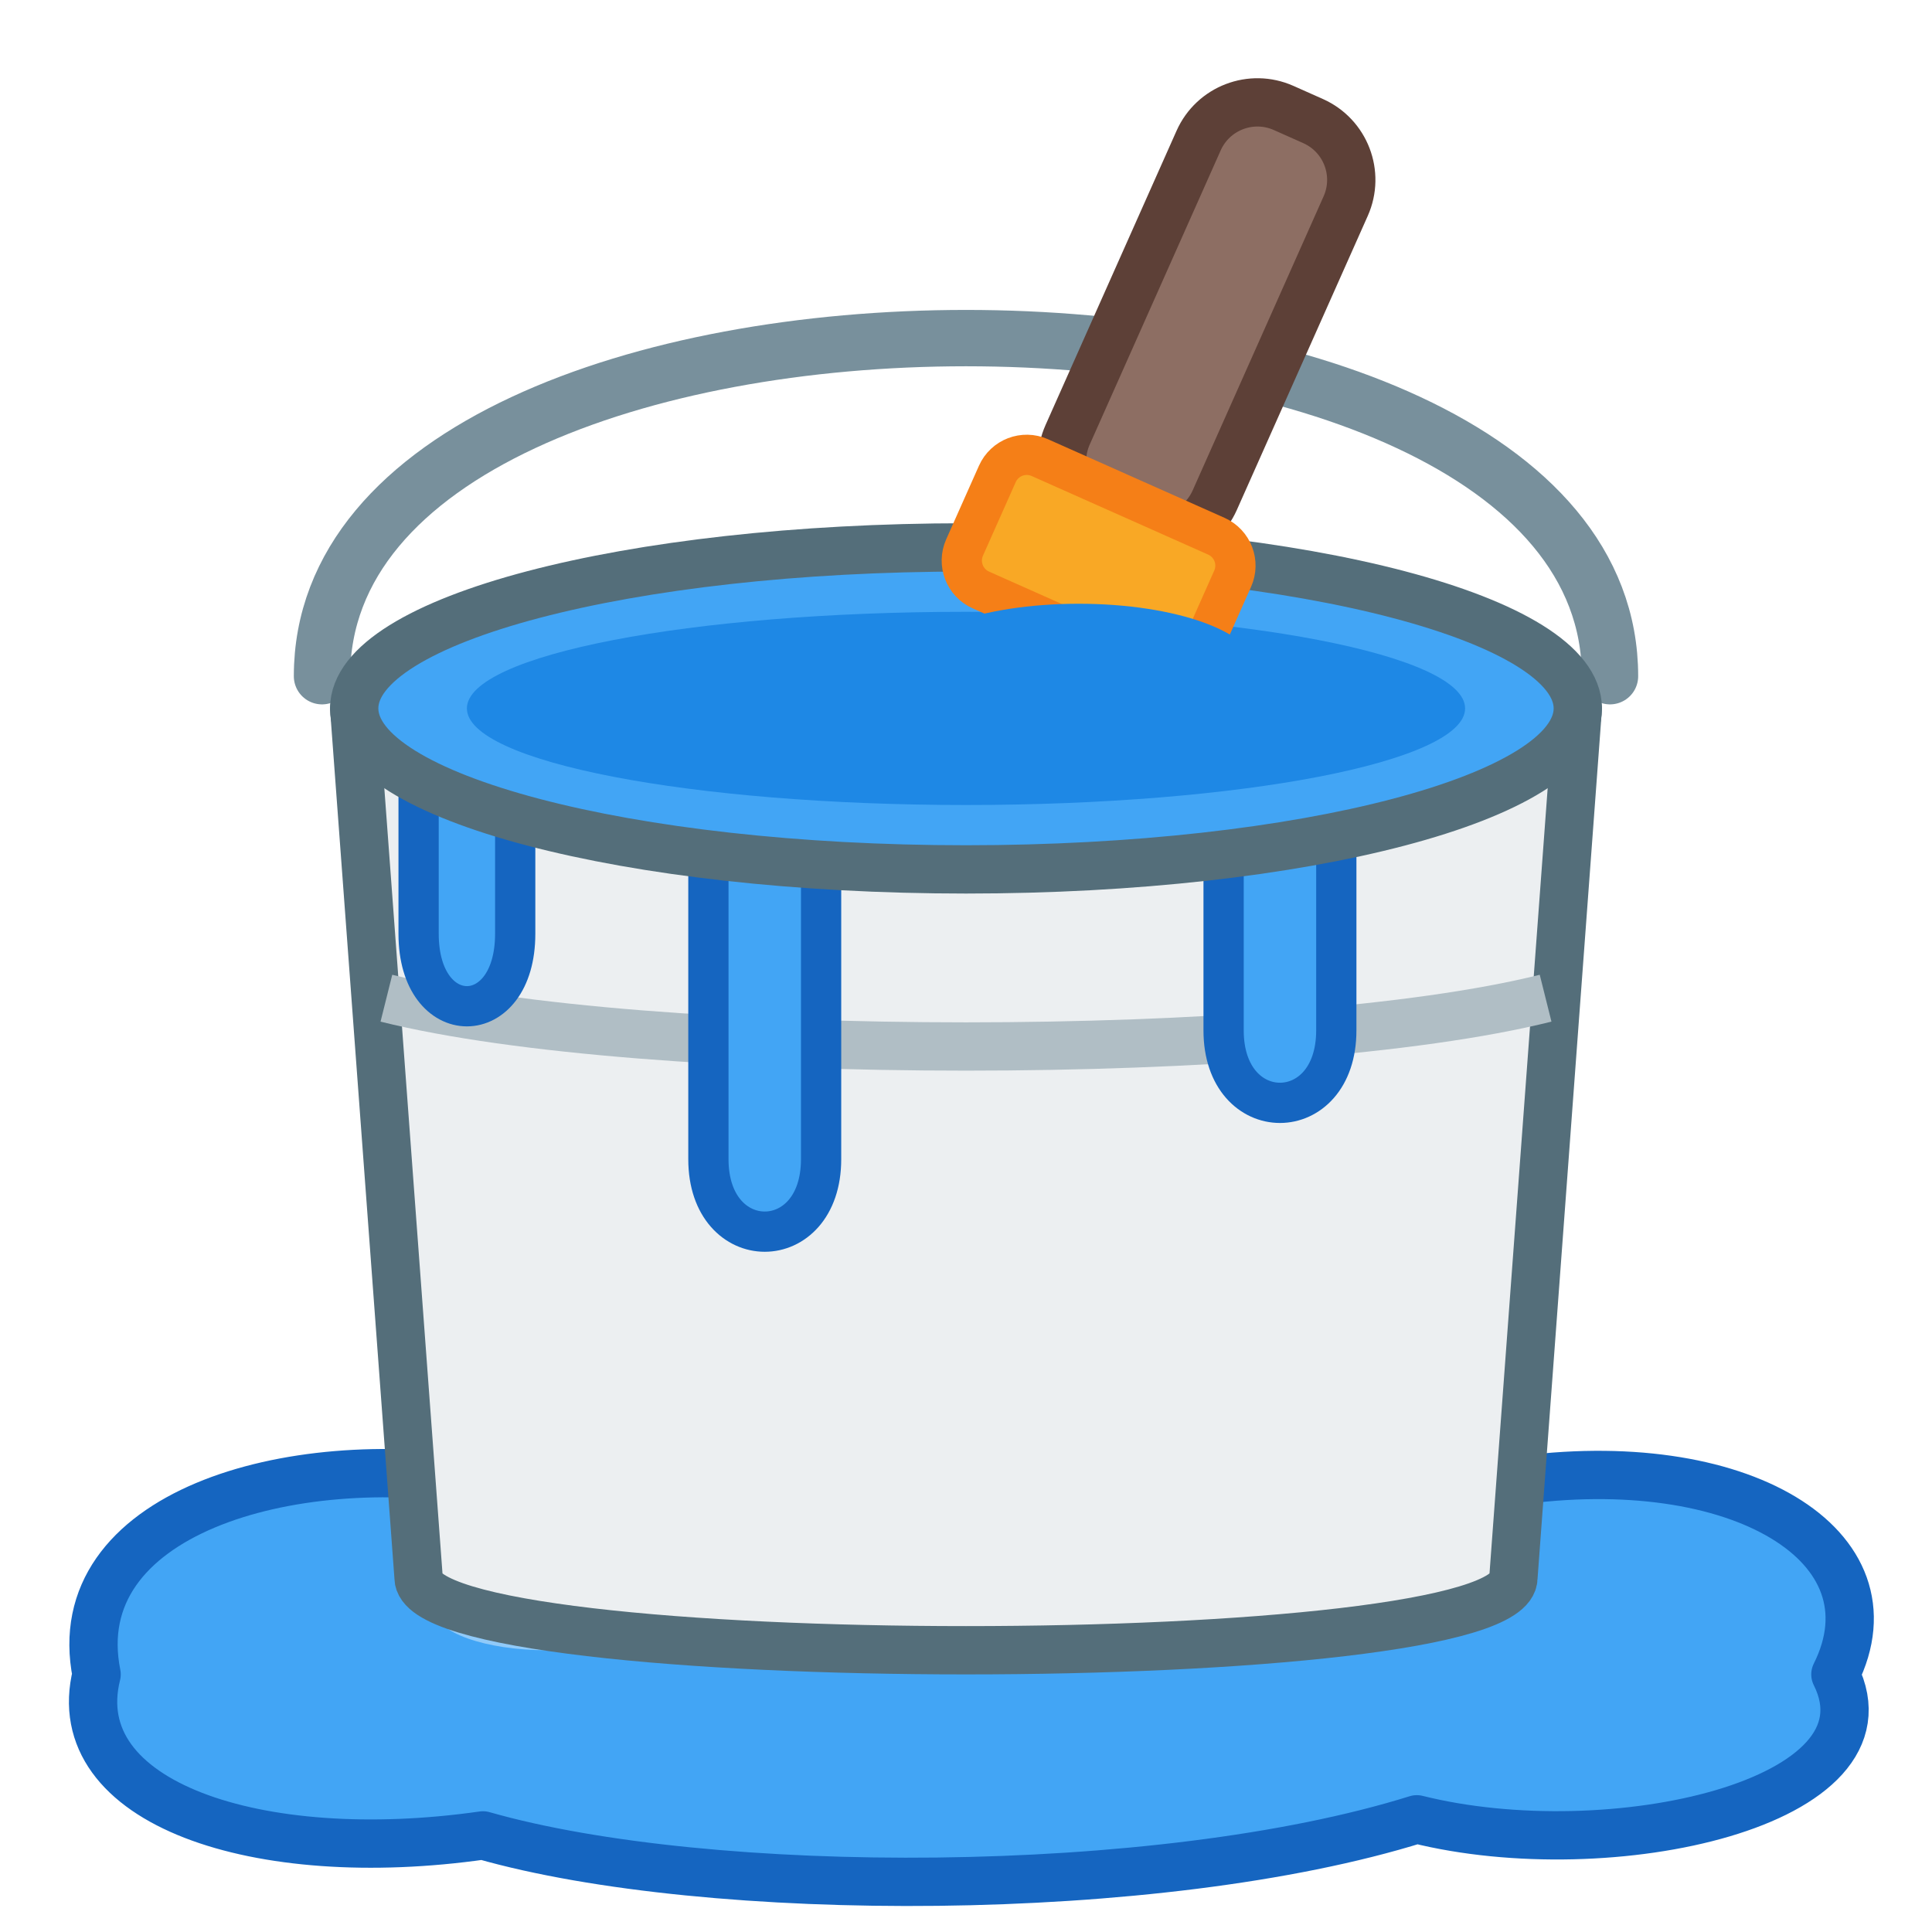
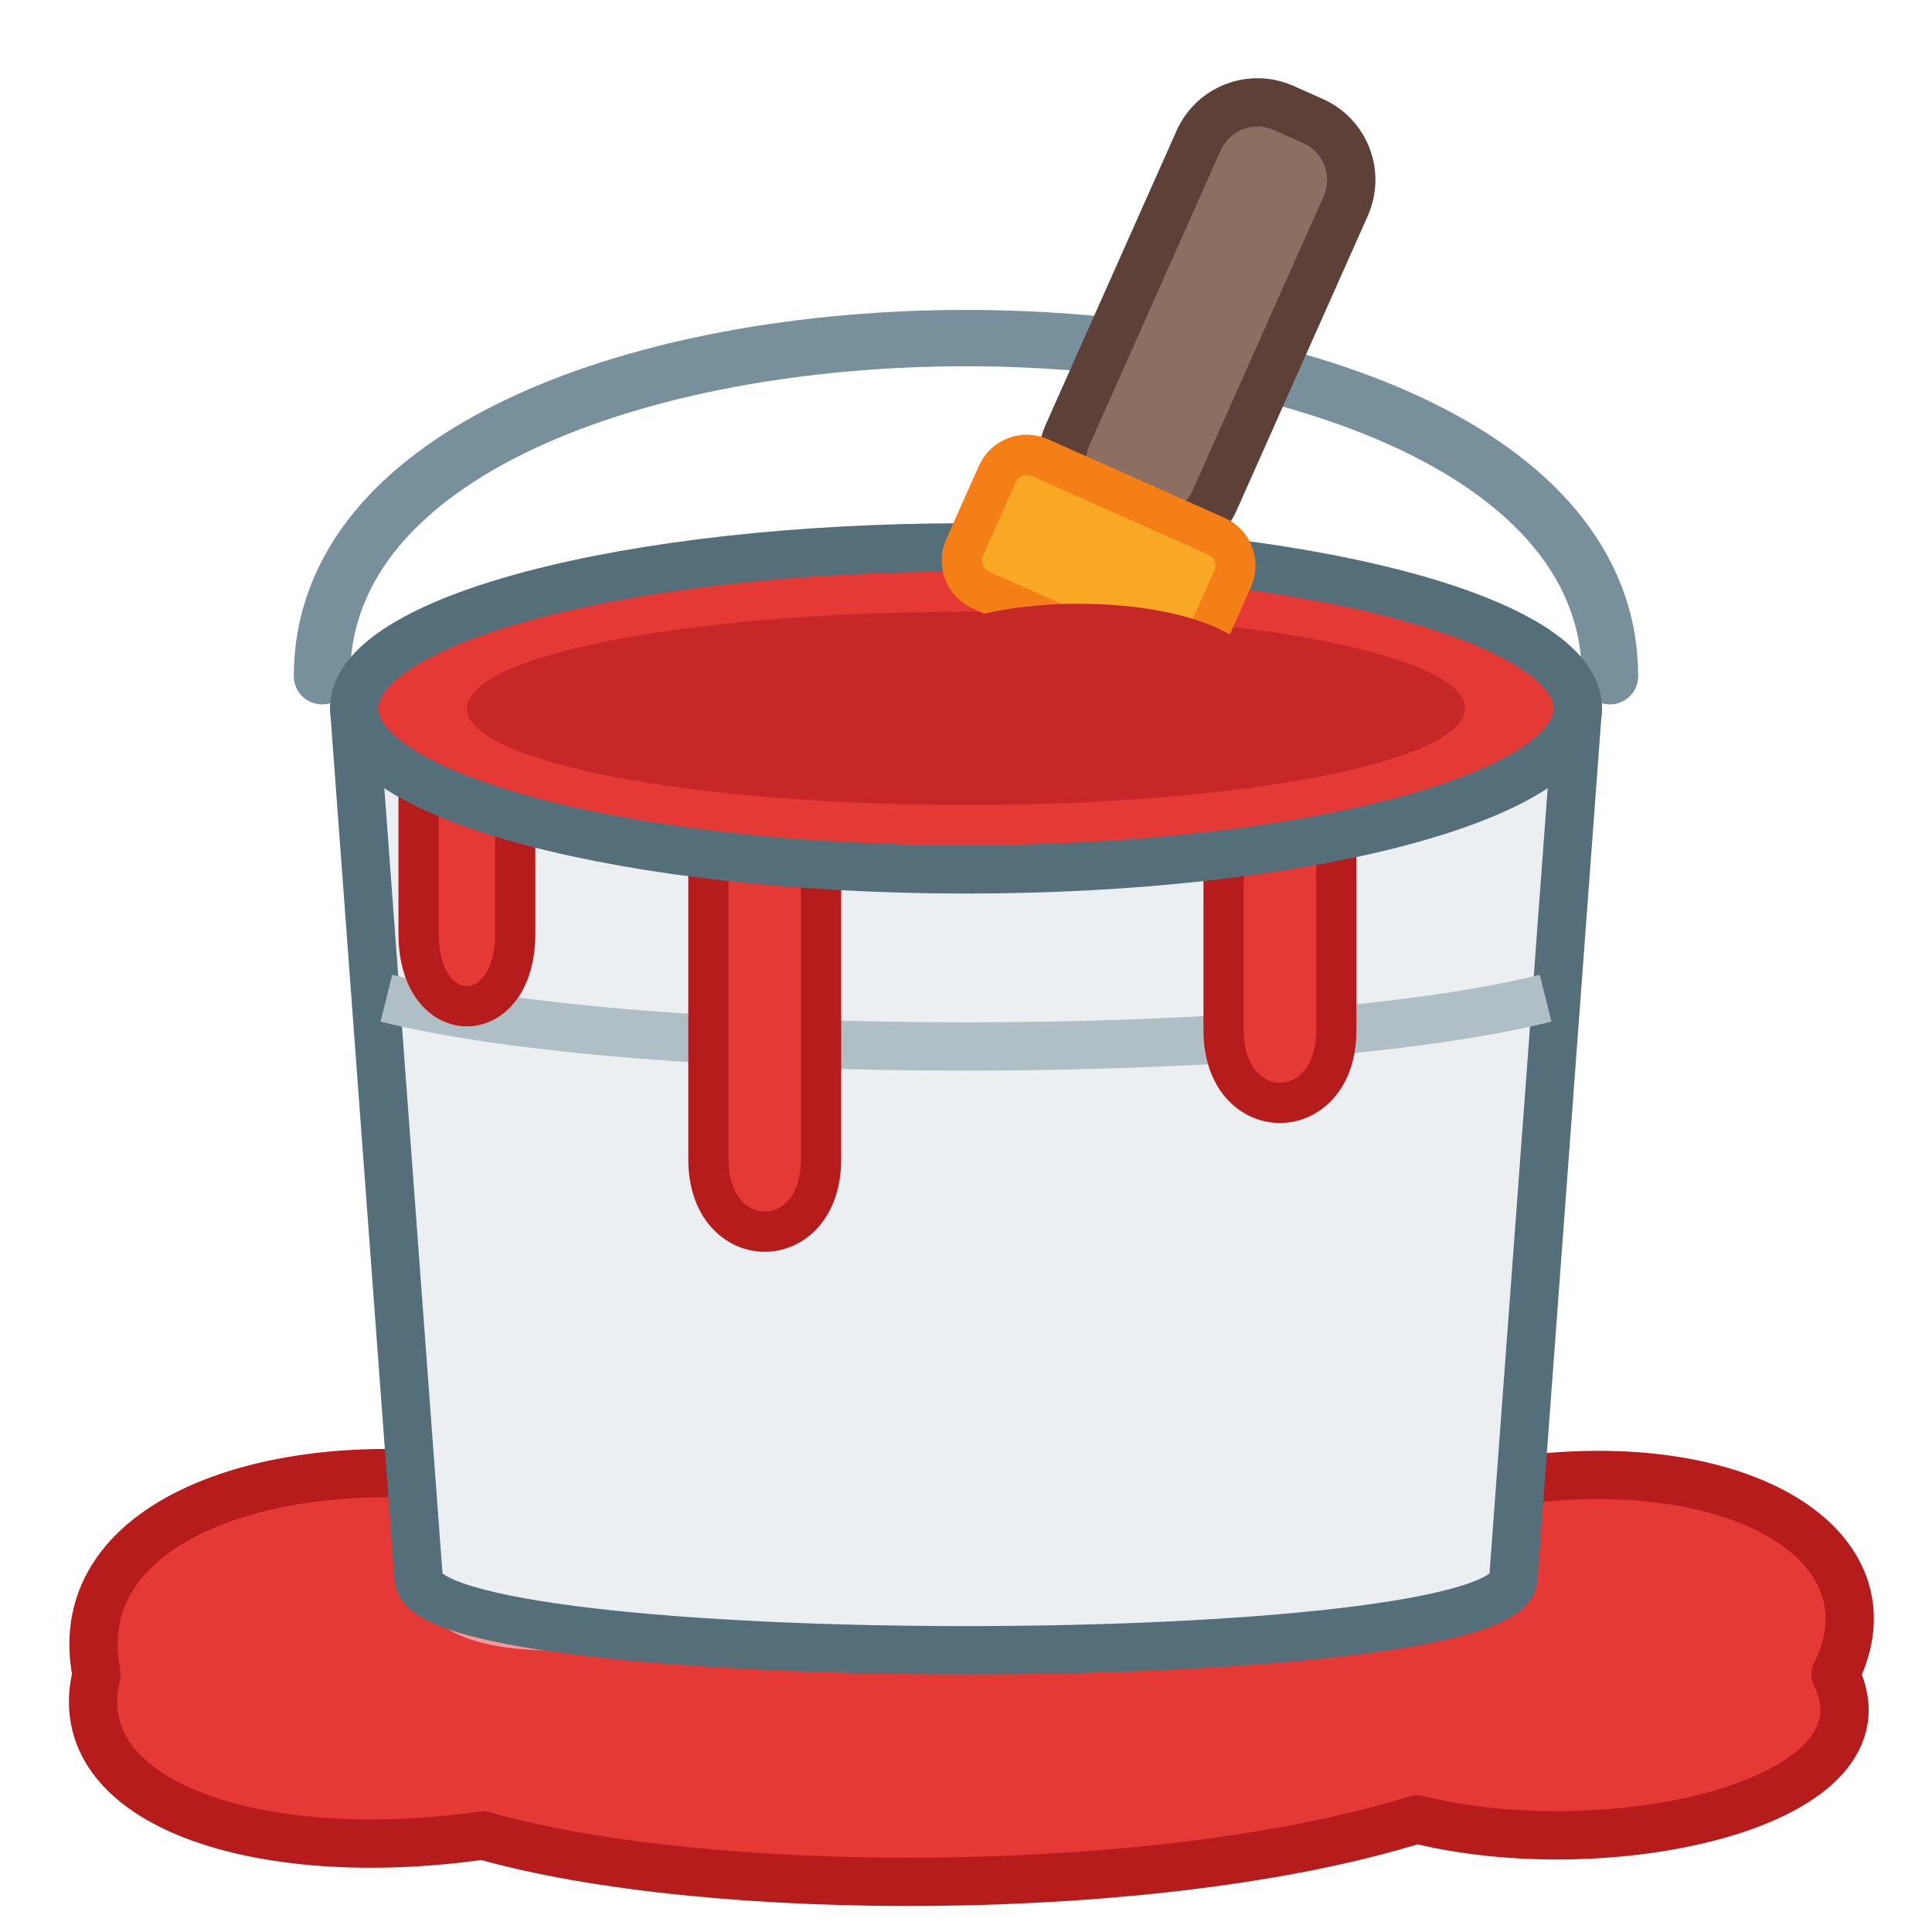
<svg xmlns="http://www.w3.org/2000/svg" viewBox="0 0 120 120">
-   <path d="M6 104 C4 94 18 90 30 92 C44 86 80 86 94 92 C108 90 118 96 114 104 C118 112 100 116 88 113 C72 118 44 118 30 114 C16 116 4 112 6 104 Z" fill="#42a5f5" stroke="#1565c0" stroke-width="3" stroke-linejoin="round" />
-   <ellipse cx="34" cy="100" rx="7" ry="2.5" fill="#90caf9" />
+   <path d="M6 104 C4 94 18 90 30 92 C44 86 80 86 94 92 C108 90 118 96 114 104 C118 112 100 116 88 113 C72 118 44 118 30 114 C16 116 4 112 6 104 Z" fill="#e53935" stroke="#b71c1c" stroke-width="3" stroke-linejoin="round" />
+   <ellipse cx="34" cy="100" rx="7" ry="2.5" fill="#ef9a9a" />
  <path d="M20 42 C20 14 100 14 100 42" fill="none" stroke="#78909c" stroke-width="3.5" stroke-linecap="round" />
  <path d="M22 44 L26 98 C26 104 94 104 94 98 L98 44 Z" fill="#eceff1" stroke="#546e7a" stroke-width="3" stroke-linejoin="round" />
  <path d="M24 62 C40 66 80 66 96 62" fill="none" stroke="#b0bec5" stroke-width="3" />
-   <path d="M26 46 L26 58 C26 64 32 64 32 58 L32 50 L44 52 L44 72 C44 78 51 78 51 72 L51 52 L76 52 L76 64 C76 70 83 70 83 64 L83 50 L96 46 Z" fill="#42a5f5" stroke="#1565c0" stroke-width="2.5" stroke-linejoin="round" />
-   <ellipse cx="60" cy="44" rx="38" ry="10" fill="#42a5f5" stroke="#546e7a" stroke-width="3" />
-   <ellipse cx="60" cy="44" rx="31" ry="6" fill="#1e88e5" />
+   <path d="M26 46 L26 58 C26 64 32 64 32 58 L32 50 L44 52 L44 72 C44 78 51 78 51 72 L51 52 L76 52 L76 64 C76 70 83 70 83 64 L83 50 L96 46 Z" fill="#e53935" stroke="#b71c1c" stroke-width="2.5" stroke-linejoin="round" />
+   <ellipse cx="60" cy="44" rx="38" ry="10" fill="#e53935" stroke="#546e7a" stroke-width="3" />
+   <ellipse cx="60" cy="44" rx="31" ry="6" fill="#c62828" />
  <g transform="rotate(24 66 40)">
    <rect x="61" y="4" width="10" height="28" rx="4" fill="#8d6e63" stroke="#5d4037" stroke-width="3" />
    <rect x="58" y="30" width="16" height="9" rx="2" fill="#f9a825" stroke="#f57f17" stroke-width="2.5" />
  </g>
-   <ellipse cx="67" cy="41.5" rx="11" ry="4" fill="#1e88e5" />
+   <ellipse cx="67" cy="41.5" rx="11" ry="4" fill="#c62828" />
</svg>
